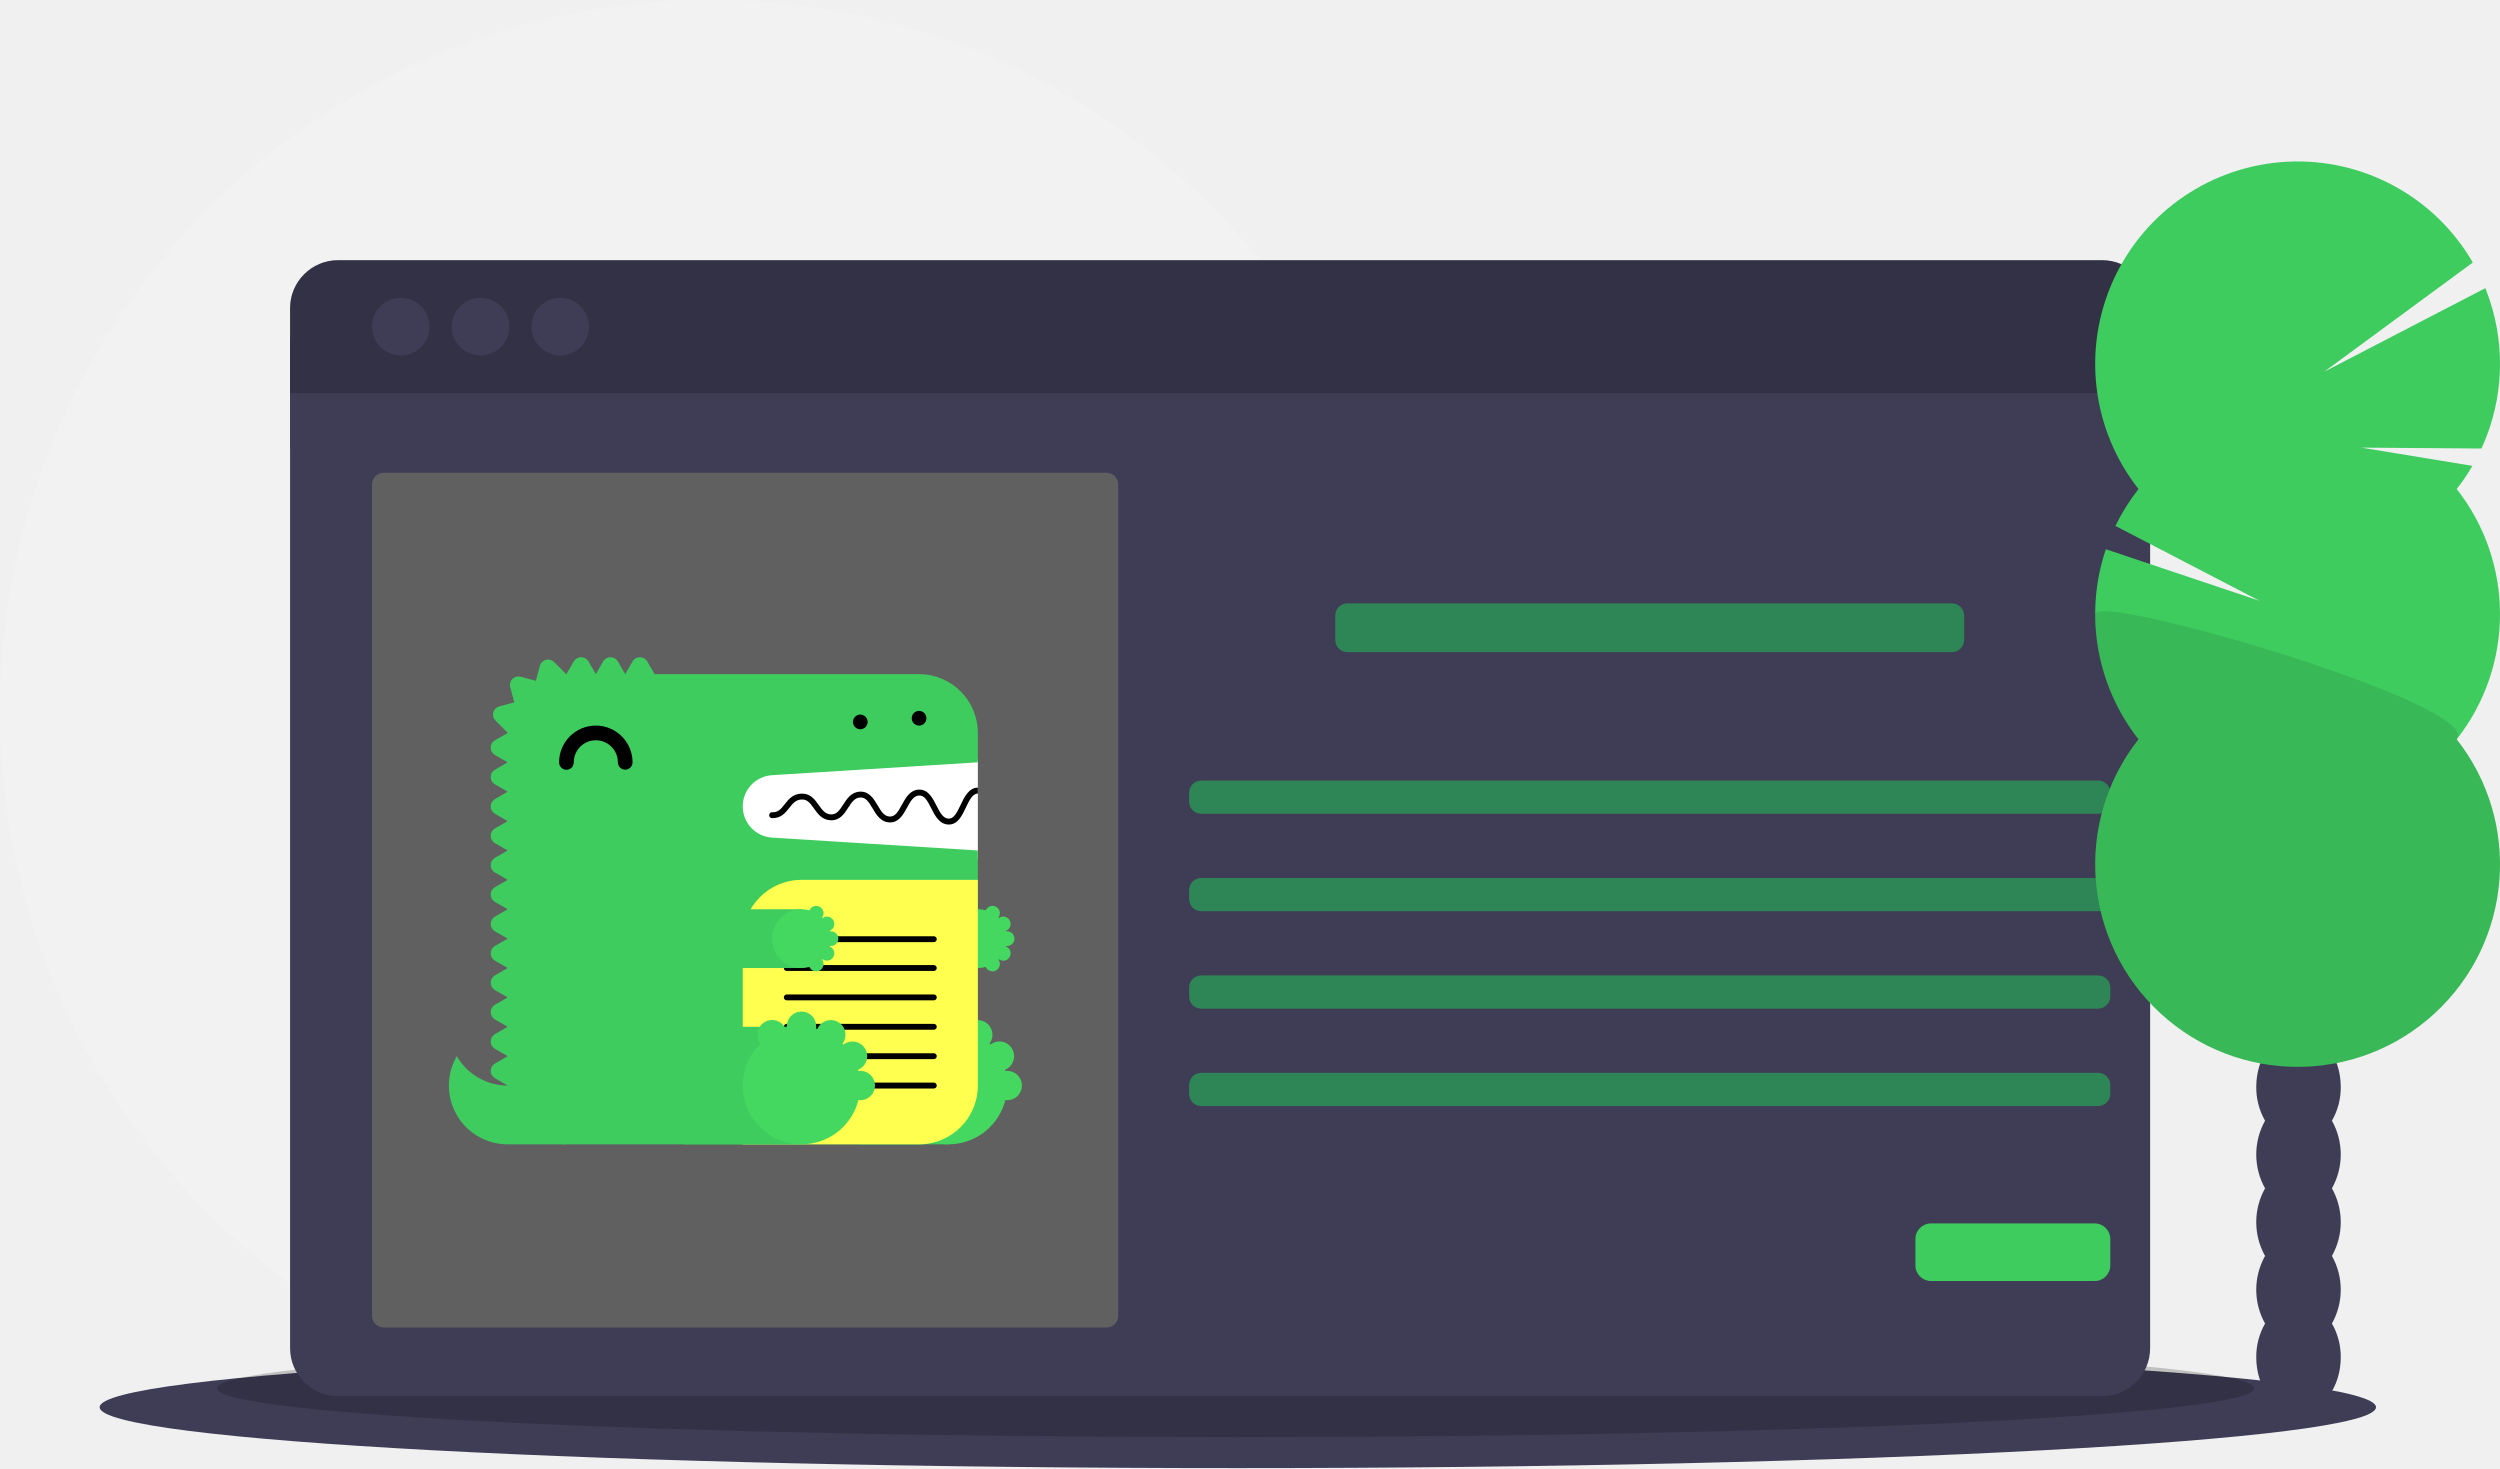
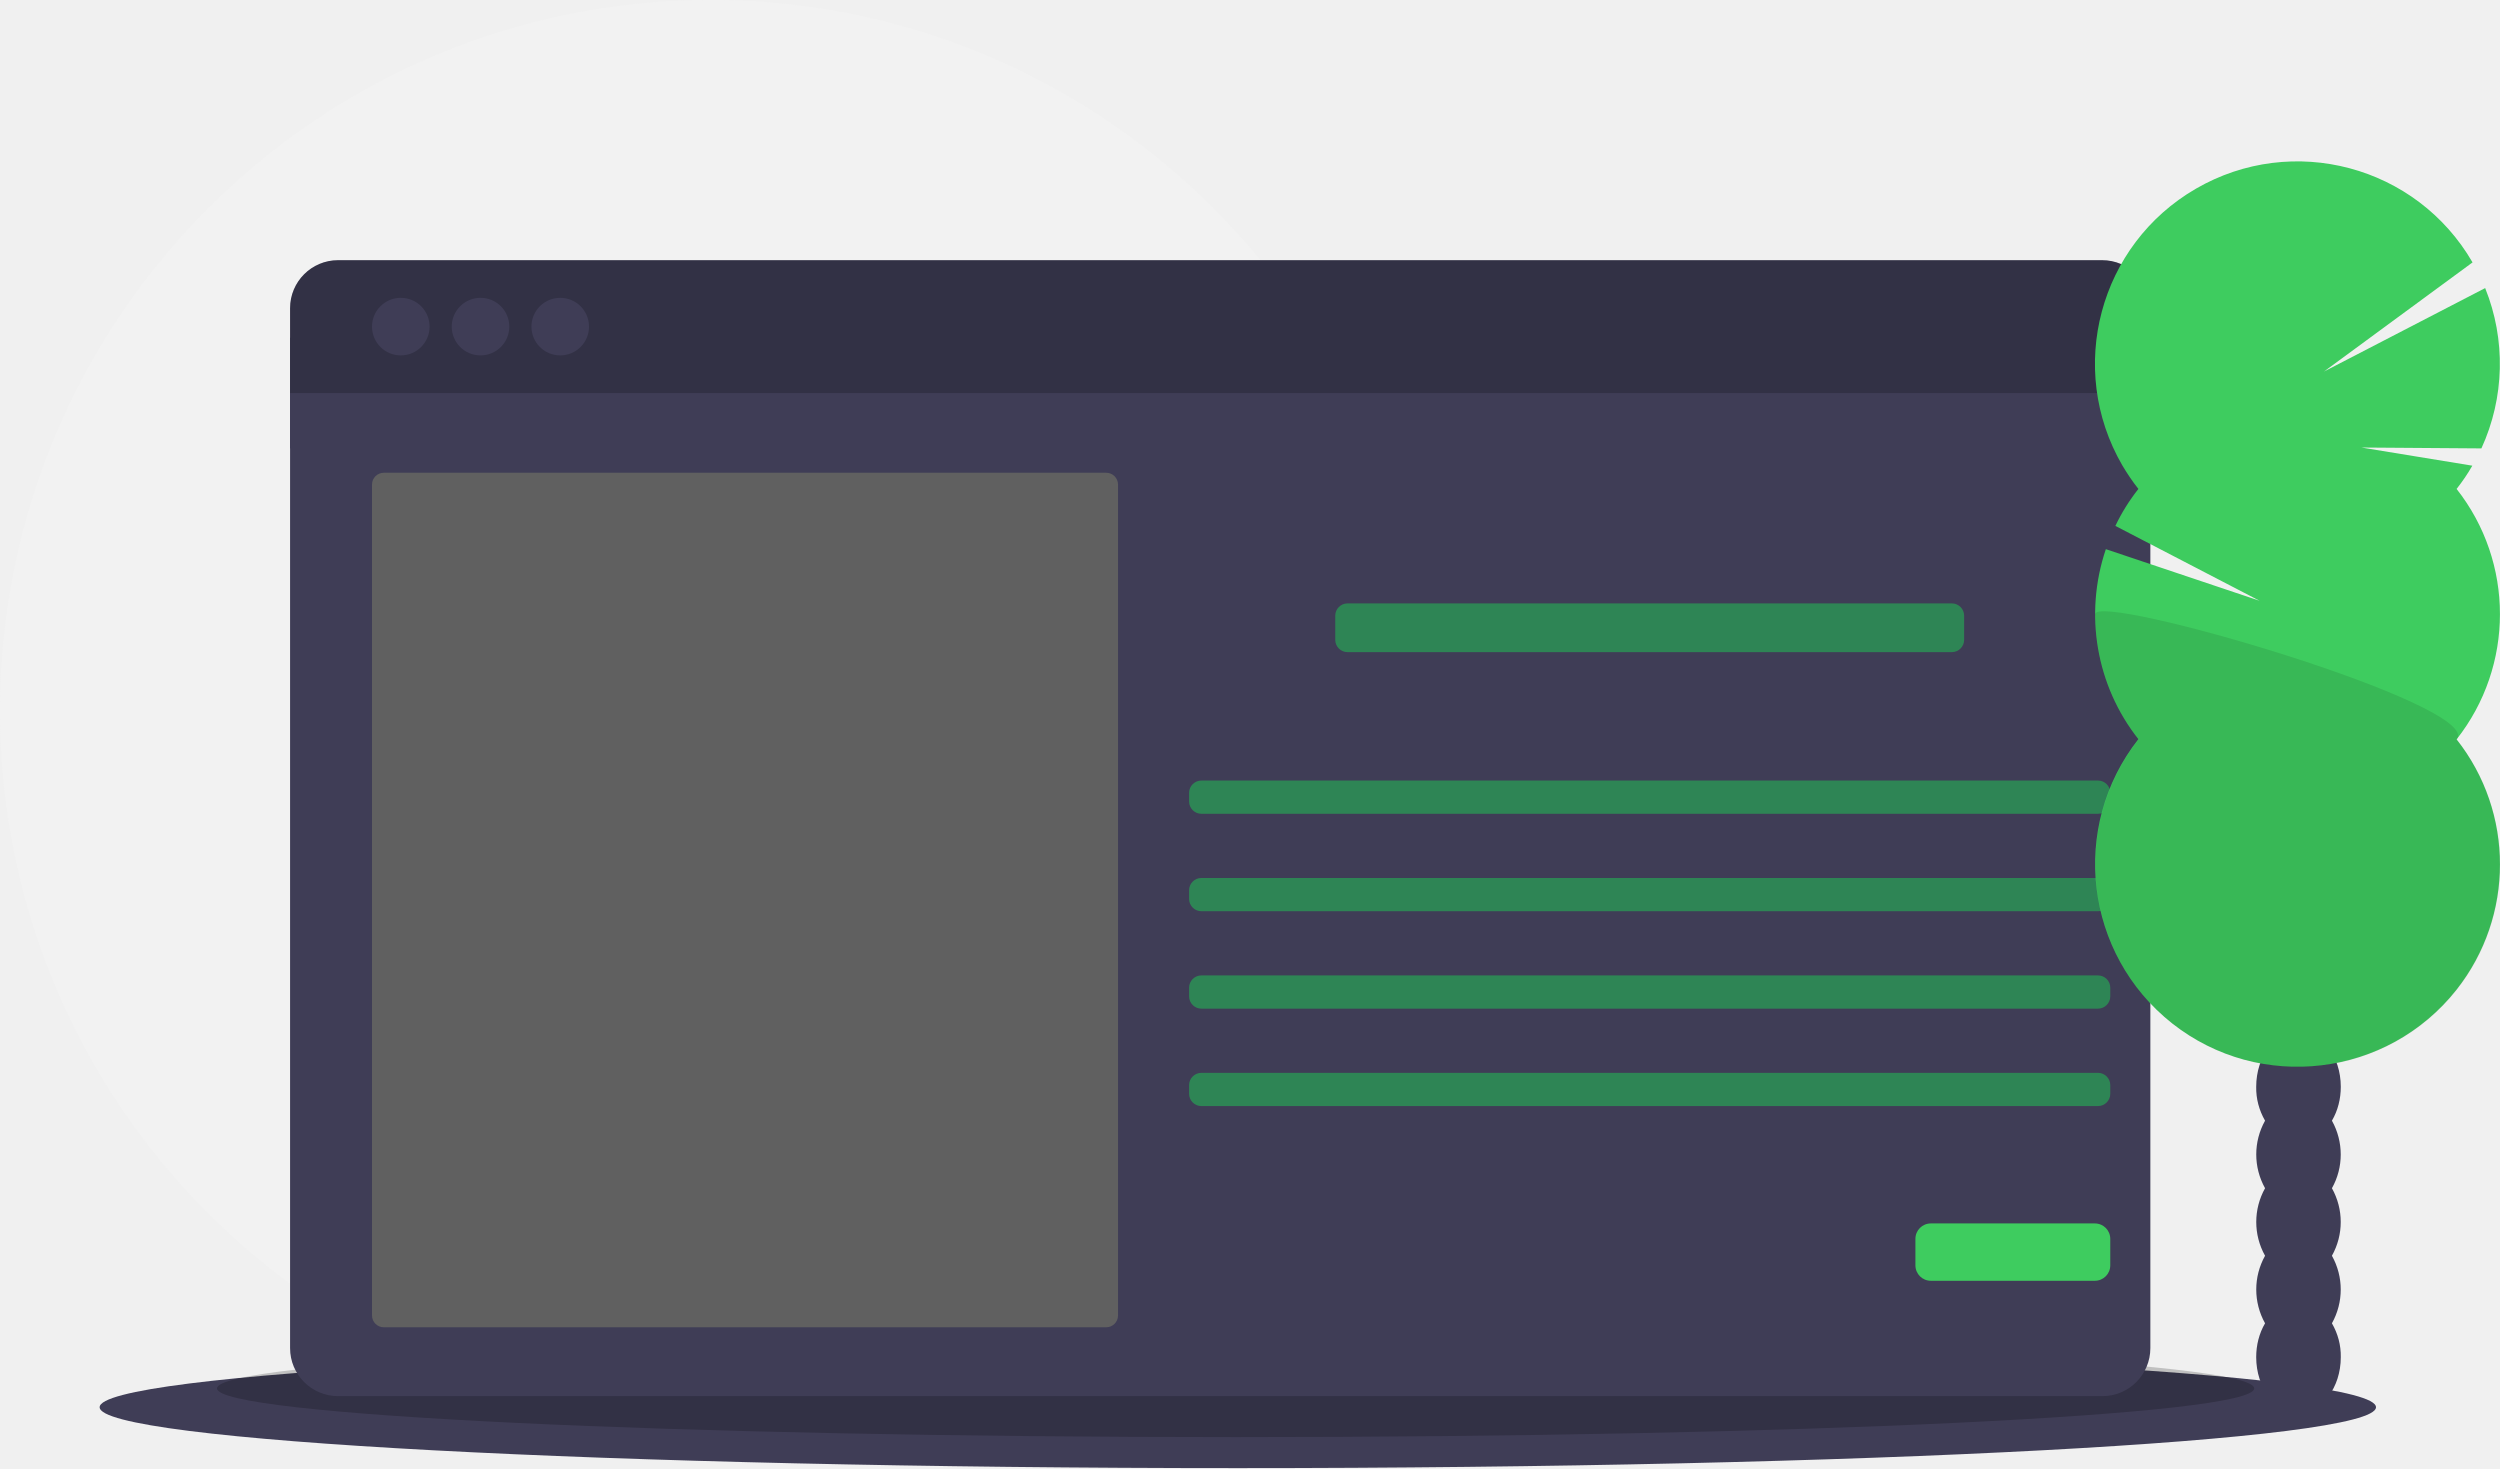
- <svg xmlns="http://www.w3.org/2000/svg" width="1129" height="663" viewBox="0 0 1129 663">
-   <circle cx="321" cy="321" r="321" fill="#f2f2f2" />
-   <ellipse cx="559" cy="635.5" rx="514" ry="27.5" fill="#3f3d56" />
-   <ellipse cx="558" cy="627" rx="460" ry="22" opacity="0.2" />
-   <rect x="131" y="152.5" width="840" height="50" fill="#3f3d56" />
-   <path d="M166.5,727.33A21.67,21.67,0,0,0,188.17,749H984.83A21.67,21.67,0,0,0,1006.5,727.33V296h-840Z" transform="translate(-35.5 -118.5)" fill="#3f3d56" />
-   <path d="M984.83,236H188.17A21.67,21.67,0,0,0,166.5,257.67V296h840V257.67A21.67,21.67,0,0,0,984.83,236Z" transform="translate(-35.5 -118.5)" fill="#3f3d56" />
-   <path d="M984.83,236H188.17A21.67,21.67,0,0,0,166.5,257.67V296h840V257.67A21.67,21.67,0,0,0,984.83,236Z" transform="translate(-35.5 -118.5)" opacity="0.2" />
-   <circle cx="181" cy="147.5" r="13" fill="#3f3d56" />
-   <circle cx="217" cy="147.5" r="13" fill="#3f3d56" />
-   <circle cx="253" cy="147.5" r="13" fill="#3f3d56" />
-   <rect x="168" y="213.5" width="337" height="386" rx="5.335" fill="#606060" />
-   <rect x="603" y="272.5" width="284" height="22" rx="5.476" fill="#2e8555" />
-   <rect x="537" y="352.5" width="416" height="15" rx="5.476" fill="#2e8555" />
-   <rect x="537" y="396.5" width="416" height="15" rx="5.476" fill="#2e8555" />
-   <rect x="537" y="440.5" width="416" height="15" rx="5.476" fill="#2e8555" />
-   <rect x="537" y="484.5" width="416" height="15" rx="5.476" fill="#2e8555" />
-   <rect x="865" y="552.5" width="88" height="26" rx="7.028" fill="#3ecc5f" />
-   <path d="M1088.603,624.616a30.114,30.114,0,0,0,3.983-15.266c0-13.797-8.544-24.981-19.083-24.981s-19.083,11.184-19.083,24.981a30.114,30.114,0,0,0,3.983,15.266,31.248,31.248,0,0,0,0,30.532,31.248,31.248,0,0,0,0,30.532,31.248,31.248,0,0,0,0,30.532,30.114,30.114,0,0,0-3.983,15.266c0,13.797,8.544,24.981,19.083,24.981s19.083-11.184,19.083-24.981a30.114,30.114,0,0,0-3.983-15.266,31.248,31.248,0,0,0,0-30.532,31.248,31.248,0,0,0,0-30.532,31.248,31.248,0,0,0,0-30.532Z" transform="translate(-35.5 -118.5)" fill="#3f3d56" />
-   <ellipse cx="1038.003" cy="460.318" rx="19.083" ry="24.981" fill="#3f3d56" />
-   <ellipse cx="1038.003" cy="429.786" rx="19.083" ry="24.981" fill="#3f3d56" />
-   <path d="M1144.939,339.345a91.611,91.611,0,0,0,7.107-10.461l-50.141-8.235,54.229.403a91.566,91.566,0,0,0,1.746-72.426l-72.754,37.741,67.097-49.321a91.413,91.413,0,1,0-150.971,102.298,91.458,91.458,0,0,0-10.425,16.669l65.087,33.814-69.4-23.292a91.46,91.46,0,0,0,14.738,85.837,91.406,91.406,0,1,0,143.689,0,91.418,91.418,0,0,0,0-113.029Z" transform="translate(-35.5 -118.5)" fill="#3ecc5f" fill-rule="evenodd" />
-   <path d="M981.688,395.859a91.013,91.013,0,0,0,19.561,56.514,91.406,91.406,0,1,0,143.689,0C1157.19,436.821,981.688,385.6,981.688,395.859Z" transform="translate(-35.5 -118.5)" opacity="0.1" />
-   <path d="M365.62,461.436H477.094v45.12H365.62Z" transform="translate(-35.5 -118.5)" fill="#fff" fill-rule="evenodd" />
-   <path d="M264.763,608.741a26.509,26.509,0,0,1-22.962-13.271,26.51,26.51,0,0,0,22.962,39.812H291.304V608.741Z" transform="translate(-35.5 -118.5)" fill="#3ecc5f" fill-rule="evenodd" />
-   <path d="M384.172,468.571l92.922-5.807V449.493a26.541,26.541,0,0,0-26.541-26.541H331.116l-3.318-5.746a3.83,3.83,0,0,0-6.635,0l-3.318,5.746-3.318-5.746a3.83,3.83,0,0,0-6.635,0l-3.318,5.746L301.257,417.205a3.83,3.83,0,0,0-6.635,0L291.304,422.951c-.029,0-.056.004-.086.004l-5.497-5.495a3.829,3.829,0,0,0-6.407,1.717l-1.817,6.773L270.607,424.103a3.83,3.83,0,0,0-4.691,4.693l1.845,6.891-6.771,1.814a3.832,3.832,0,0,0-1.72,6.41l5.497,5.497c0,.028-.004.056-.004.085l-5.746,3.318a3.83,3.83,0,0,0,0,6.635l5.746,3.318L259.016,466.081a3.83,3.83,0,0,0,0,6.635l5.746,3.318-5.746,3.318a3.83,3.83,0,0,0,0,6.635l5.746,3.318-5.746,3.318a3.83,3.83,0,0,0,0,6.635l5.746,3.318-5.746,3.318a3.83,3.83,0,0,0,0,6.635l5.746,3.318-5.746,3.318a3.83,3.83,0,0,0,0,6.635l5.746,3.318-5.746,3.318a3.83,3.83,0,0,0,0,6.635l5.746,3.318-5.746,3.318a3.83,3.83,0,0,0,0,6.635l5.746,3.318L259.016,558.976a3.83,3.83,0,0,0,0,6.635l5.746,3.318-5.746,3.318a3.83,3.83,0,0,0,0,6.635l5.746,3.318-5.746,3.318a3.83,3.83,0,0,0,0,6.635l5.746,3.318-5.746,3.318a3.83,3.83,0,0,0,0,6.635l5.746,3.318A26.541,26.541,0,0,0,291.304,635.283H450.553A26.541,26.541,0,0,0,477.094,608.741V502.575l-92.922-5.807a14.126,14.126,0,0,1,0-28.198" transform="translate(-35.5 -118.5)" fill="#3ecc5f" fill-rule="evenodd" />
-   <path d="M424.011,635.283h39.812V582.2H424.011Z" transform="translate(-35.5 -118.5)" fill="#3ecc5f" fill-rule="evenodd" />
-   <path d="M490.365,602.106a6.602,6.602,0,0,0-.848.085c-.05-.199-.098-.399-.154-.599A6.627,6.627,0,1,0,482.806,590.21q-.22-.225-.445-.446a6.624,6.624,0,1,0-11.397-6.564c-.196-.056-.394-.102-.591-.153a6.64,6.64,0,1,0-13.101,0c-.196.05-.394.097-.591.153a6.628,6.628,0,1,0-11.397,6.564,26.528,26.528,0,1,0,44.231,25.528,6.621,6.621,0,1,0,.848-13.186" transform="translate(-35.5 -118.5)" fill="#44d860" fill-rule="evenodd" />
-   <path d="M437.282,555.658H477.094V529.117H437.282Z" transform="translate(-35.5 -118.5)" fill="#3ecc5f" fill-rule="evenodd" />
-   <path d="M490.365,545.705a3.318,3.318,0,0,0,0-6.635,3.411,3.411,0,0,0-.423.042c-.027-.1-.049-.199-.077-.299a3.319,3.319,0,0,0-1.278-6.379,3.282,3.282,0,0,0-2.001.687q-.109-.113-.223-.223a3.282,3.282,0,0,0,.671-1.983,3.318,3.318,0,0,0-6.37-1.299,13.271,13.271,0,1,0,0,25.541,3.318,3.318,0,0,0,6.37-1.299,3.282,3.282,0,0,0-.671-1.983q.113-.109.223-.223a3.282,3.282,0,0,0,2.001.687,3.318,3.318,0,0,0,1.278-6.379c.028-.098.05-.199.077-.299a3.413,3.413,0,0,0,.423.042" transform="translate(-35.5 -118.5)" fill="#44d860" fill-rule="evenodd" />
-   <path d="M317.845,466.081a3.318,3.318,0,0,1-3.318-3.318,9.953,9.953,0,1,0-19.906,0,3.318,3.318,0,1,1-6.635,0,16.588,16.588,0,1,1,33.177,0,3.318,3.318,0,0,1-3.318,3.318" transform="translate(-35.5 -118.5)" fill-rule="evenodd" />
-   <path d="M370.928,635.283h79.624A26.541,26.541,0,0,0,477.094,608.741v-92.895H397.47a26.541,26.541,0,0,0-26.541,26.541Z" transform="translate(-35.5 -118.5)" fill="#ffff50" fill-rule="evenodd" />
-   <path d="M457.214,556.985H390.808a1.327,1.327,0,0,1,0-2.654h66.407a1.327,1.327,0,0,1,0,2.654m0,26.541H390.808a1.327,1.327,0,1,1,0-2.654h66.407a1.327,1.327,0,0,1,0,2.654m0,26.541H390.808a1.327,1.327,0,1,1,0-2.654h66.407a1.327,1.327,0,0,1,0,2.654m0-66.107H390.808a1.327,1.327,0,0,1,0-2.654h66.407a1.327,1.327,0,0,1,0,2.654m0,26.295H390.808a1.327,1.327,0,0,1,0-2.654h66.407a1.327,1.327,0,0,1,0,2.654m0,26.541H390.808a1.327,1.327,0,0,1,0-2.654h66.407a1.327,1.327,0,0,1,0,2.654M477.094,474.191c-.016,0-.029-.008-.045-.007-4.101.139-6.041,4.241-7.753,7.86-1.786,3.782-3.168,6.241-5.432,6.167-2.507-.09-3.94-2.922-5.458-5.919-1.744-3.442-3.734-7.347-7.913-7.201-4.042.138-5.989,3.708-7.706,6.857-1.827,3.355-3.071,5.395-5.469,5.3-2.557-.093-3.916-2.395-5.489-5.06-1.753-2.967-3.78-6.304-7.878-6.189-3.973.137-5.925,3.165-7.648,5.839-1.822,2.827-3.099,4.549-5.527,4.447-2.618-.093-3.971-2.004-5.535-4.216-1.757-2.486-3.737-5.299-7.823-5.162-3.886.133-5.838,2.614-7.559,4.801-1.635,2.076-2.912,3.718-5.612,3.615a1.328,1.328,0,1,0-.096,2.654c4.004.134,6.032-2.389,7.793-4.628,1.562-1.985,2.91-3.699,5.564-3.789,2.556-.109,3.754,1.48,5.567,4.041,1.721,2.434,3.675,5.194,7.605,5.336,4.118.138,6.099-2.939,7.854-5.663,1.569-2.434,2.922-4.535,5.507-4.624,2.379-.089,3.675,1.792,5.501,4.885,1.721,2.916,3.671,6.219,7.68,6.365,4.147.143,6.15-3.477,7.895-6.682,1.512-2.771,2.938-5.388,5.466-5.476,2.379-.056,3.62,2.117,5.456,5.746,1.715,3.388,3.659,7.226,7.73,7.373l.224.004c4.066,0,5.996-4.081,7.704-7.689,1.512-3.198,2.942-6.211,5.397-6.334Z" transform="translate(-35.5 -118.5)" fill-rule="evenodd" />
-   <path d="M344.387,635.283h53.083V582.2H344.387Z" transform="translate(-35.5 -118.5)" fill="#3ecc5f" fill-rule="evenodd" />
-   <path d="M424.011,602.106a6.602,6.602,0,0,0-.848.085c-.05-.199-.098-.399-.154-.599A6.627,6.627,0,1,0,416.452,590.21q-.22-.225-.445-.446a6.624,6.624,0,1,0-11.397-6.564c-.196-.056-.394-.102-.591-.153a6.64,6.64,0,1,0-13.101,0c-.196.05-.394.097-.591.153a6.628,6.628,0,1,0-11.397,6.564,26.528,26.528,0,1,0,44.231,25.528,6.621,6.621,0,1,0,.848-13.186" transform="translate(-35.5 -118.5)" fill="#44d860" fill-rule="evenodd" />
-   <path d="M344.387,555.658h53.083V529.117H344.387Z" transform="translate(-35.5 -118.5)" fill="#3ecc5f" fill-rule="evenodd" />
-   <path d="M410.74,545.705a3.318,3.318,0,1,0,0-6.635,3.411,3.411,0,0,0-.423.042c-.027-.1-.049-.199-.077-.299a3.319,3.319,0,0,0-1.278-6.379,3.282,3.282,0,0,0-2.001.687q-.109-.113-.223-.223a3.282,3.282,0,0,0,.671-1.983,3.318,3.318,0,0,0-6.37-1.299,13.271,13.271,0,1,0,0,25.541,3.318,3.318,0,0,0,6.37-1.299,3.282,3.282,0,0,0-.671-1.983q.113-.109.223-.223a3.282,3.282,0,0,0,2.001.687,3.318,3.318,0,0,0,1.278-6.379c.028-.098.05-.199.077-.299a3.413,3.413,0,0,0,.423.042" transform="translate(-35.5 -118.5)" fill="#44d860" fill-rule="evenodd" />
-   <path d="M424.011,447.834a3.603,3.603,0,0,1-.65-.066,3.344,3.344,0,0,1-.624-.186,3.447,3.447,0,0,1-.572-.305,5.027,5.027,0,0,1-.504-.411,3.887,3.887,0,0,1-.41-.504,3.275,3.275,0,0,1-.557-1.845,3.602,3.602,0,0,1,.066-.65,3.826,3.826,0,0,1,.184-.624,3.489,3.489,0,0,1,.307-.571,3.197,3.197,0,0,1,.914-.916,3.447,3.447,0,0,1,.572-.305,3.344,3.344,0,0,1,.624-.186,3.069,3.069,0,0,1,1.301,0,3.223,3.223,0,0,1,1.194.491,5.028,5.028,0,0,1,.504.411,4.88,4.88,0,0,1,.411.504,3.382,3.382,0,0,1,.305.571,3.478,3.478,0,0,1,.252,1.274A3.364,3.364,0,0,1,426.36,446.865a5.027,5.027,0,0,1-.504.411,3.306,3.306,0,0,1-1.845.557m26.541-1.659a3.388,3.388,0,0,1-2.35-.969,5.042,5.042,0,0,1-.41-.504,3.275,3.275,0,0,1-.557-1.845,3.387,3.387,0,0,1,.967-2.349,5.026,5.026,0,0,1,.504-.411,3.447,3.447,0,0,1,.572-.305,3.343,3.343,0,0,1,.624-.186,3.07,3.07,0,0,1,1.301,0,3.224,3.224,0,0,1,1.194.491,5.026,5.026,0,0,1,.504.411,3.388,3.388,0,0,1,.969,2.349,3.726,3.726,0,0,1-.066.65,3.374,3.374,0,0,1-.186.624,4.715,4.715,0,0,1-.305.571,4.88,4.88,0,0,1-.411.504,5.026,5.026,0,0,1-.504.411,3.305,3.305,0,0,1-1.845.557" transform="translate(-35.5 -118.5)" fill-rule="evenodd" />
+ <svg xmlns="http://www.w3.org/2000/svg" version="1.1" id="图层_1" x="0px" y="0px" viewBox="0 0 1129 663" style="enable-background:new 0 0 1129 663;" xml:space="preserve">
+   <style type="text/css">
+ 	.st0{fill:#F2F2F2;}
+ 	.st1{fill:#3F3D56;}
+ 	.st2{opacity:0.2;enable-background:new    ;}
+ 	.st3{fill:#606060;}
+ 	.st4{fill:#2E8555;}
+ 	.st5{fill:#3ECC5F;}
+ 	.st6{fill-rule:evenodd;clip-rule:evenodd;fill:#3ECC5F;}
+ 	.st7{opacity:0.1;enable-background:new    ;}
+ </style>
+   <circle class="st0" cx="321" cy="321" r="321" />
+   <ellipse class="st1" cx="559" cy="635.5" rx="514" ry="27.5" />
+   <ellipse class="st2" cx="558" cy="627" rx="460" ry="22" />
+   <rect x="131" y="152.5" class="st1" width="840" height="50" />
+   <path class="st1" d="M131,608.8c0,12,9.7,21.7,21.7,21.7c0,0,0,0,0,0h796.7c12,0,21.7-9.7,21.7-21.7c0,0,0,0,0,0V177.5H131V608.8z" />
+   <path class="st1" d="M949.3,117.5H152.7c-12,0-21.7,9.7-21.7,21.7v0v38.3h840v-38.3C971,127.2,961.3,117.5,949.3,117.5  C949.3,117.5,949.3,117.5,949.3,117.5z" />
+   <path class="st2" d="M949.3,117.5H152.7c-12,0-21.7,9.7-21.7,21.7v0v38.3h840v-38.3C971,127.2,961.3,117.5,949.3,117.5  C949.3,117.5,949.3,117.5,949.3,117.5z" />
+   <circle class="st1" cx="181" cy="147.5" r="13" />
+   <circle class="st1" cx="217" cy="147.5" r="13" />
+   <circle class="st1" cx="253" cy="147.5" r="13" />
+   <path class="st3" d="M173.3,213.5h326.3c2.9,0,5.3,2.4,5.3,5.3v375.3c0,2.9-2.4,5.3-5.3,5.3H173.3c-2.9,0-5.3-2.4-5.3-5.3V218.8  C168,215.9,170.4,213.5,173.3,213.5z" />
+   <path class="st4" d="M608.5,272.5h273c3,0,5.5,2.5,5.5,5.5v11c0,3-2.5,5.5-5.5,5.5h-273c-3,0-5.5-2.5-5.5-5.5v-11  C603,275,605.5,272.5,608.5,272.5z" />
+   <path class="st4" d="M542.5,352.5h405c3,0,5.5,2.5,5.5,5.5v4c0,3-2.5,5.5-5.5,5.5h-405c-3,0-5.5-2.5-5.5-5.5v-4  C537,355,539.5,352.5,542.5,352.5z" />
+   <path class="st4" d="M542.5,396.5h405c3,0,5.5,2.5,5.5,5.5v4c0,3-2.5,5.5-5.5,5.5h-405c-3,0-5.5-2.5-5.5-5.5v-4  C537,399,539.5,396.5,542.5,396.5z" />
+   <path class="st4" d="M542.5,440.5h405c3,0,5.5,2.5,5.5,5.5v4c0,3-2.5,5.5-5.5,5.5h-405c-3,0-5.5-2.5-5.5-5.5v-4  C537,443,539.5,440.5,542.5,440.5z" />
+   <path class="st4" d="M542.5,484.5h405c3,0,5.5,2.5,5.5,5.5v4c0,3-2.5,5.5-5.5,5.5h-405c-3,0-5.5-2.5-5.5-5.5v-4  C537,487,539.5,484.5,542.5,484.5z" />
+   <path class="st5" d="M872,552.5H946c3.9,0,7,3.1,7,7v11.9c0,3.9-3.1,7-7,7H872c-3.9,0-7-3.1-7-7v-11.9  C865,555.6,868.1,552.5,872,552.5z" />
+   <path class="st1" d="M1053.1,506.1c2.7-4.6,4-9.9,4-15.3c0-13.8-8.5-25-19.1-25s-19.1,11.2-19.1,25c-0.1,5.4,1.3,10.6,4,15.3  c-5.3,9.5-5.3,21,0,30.5c-5.3,9.5-5.3,21,0,30.5c-5.3,9.5-5.3,21,0,30.5c-2.7,4.6-4,9.9-4,15.3c0,13.8,8.5,25,19.1,25  s19.1-11.2,19.1-25c0.1-5.4-1.3-10.6-4-15.3c5.3-9.5,5.3-21,0-30.5c5.3-9.5,5.3-21,0-30.5C1058.4,527.2,1058.4,515.6,1053.1,506.1z" />
+   <ellipse class="st1" cx="1038" cy="460.3" rx="19.1" ry="25" />
+   <ellipse class="st1" cx="1038" cy="429.8" rx="19.1" ry="25" />
+   <path class="st6" d="M1109.4,220.8c2.6-3.3,5-6.8,7.1-10.5l-50.1-8.2l54.2,0.4c10.5-22.9,11.1-49.1,1.7-72.4l-72.8,37.7l67.1-49.3  c-25.3-43.7-81.2-58.6-124.9-33.3c-43.7,25.3-58.6,81.2-33.3,124.9c2.2,3.7,4.6,7.3,7.3,10.7c-4.1,5.2-7.6,10.8-10.4,16.7l65.1,33.8  L951,248c-9.9,29.3-4.4,61.6,14.7,85.8c-31.2,39.7-24.3,97.1,15.3,128.4c39.7,31.2,97.1,24.3,128.4-15.3c26.1-33.2,26.1-79.9,0-113  C1135.5,300.7,1135.5,254,1109.4,220.8z" />
+   <path class="st7" d="M946.2,277.4c0,20.5,6.9,40.4,19.6,56.5c-31.2,39.7-24.3,97.1,15.3,128.4c39.7,31.2,97.1,24.3,128.4-15.3  c26.1-33.2,26.1-79.9,0-113C1121.7,318.3,946.2,267.1,946.2,277.4z" />
</svg>
